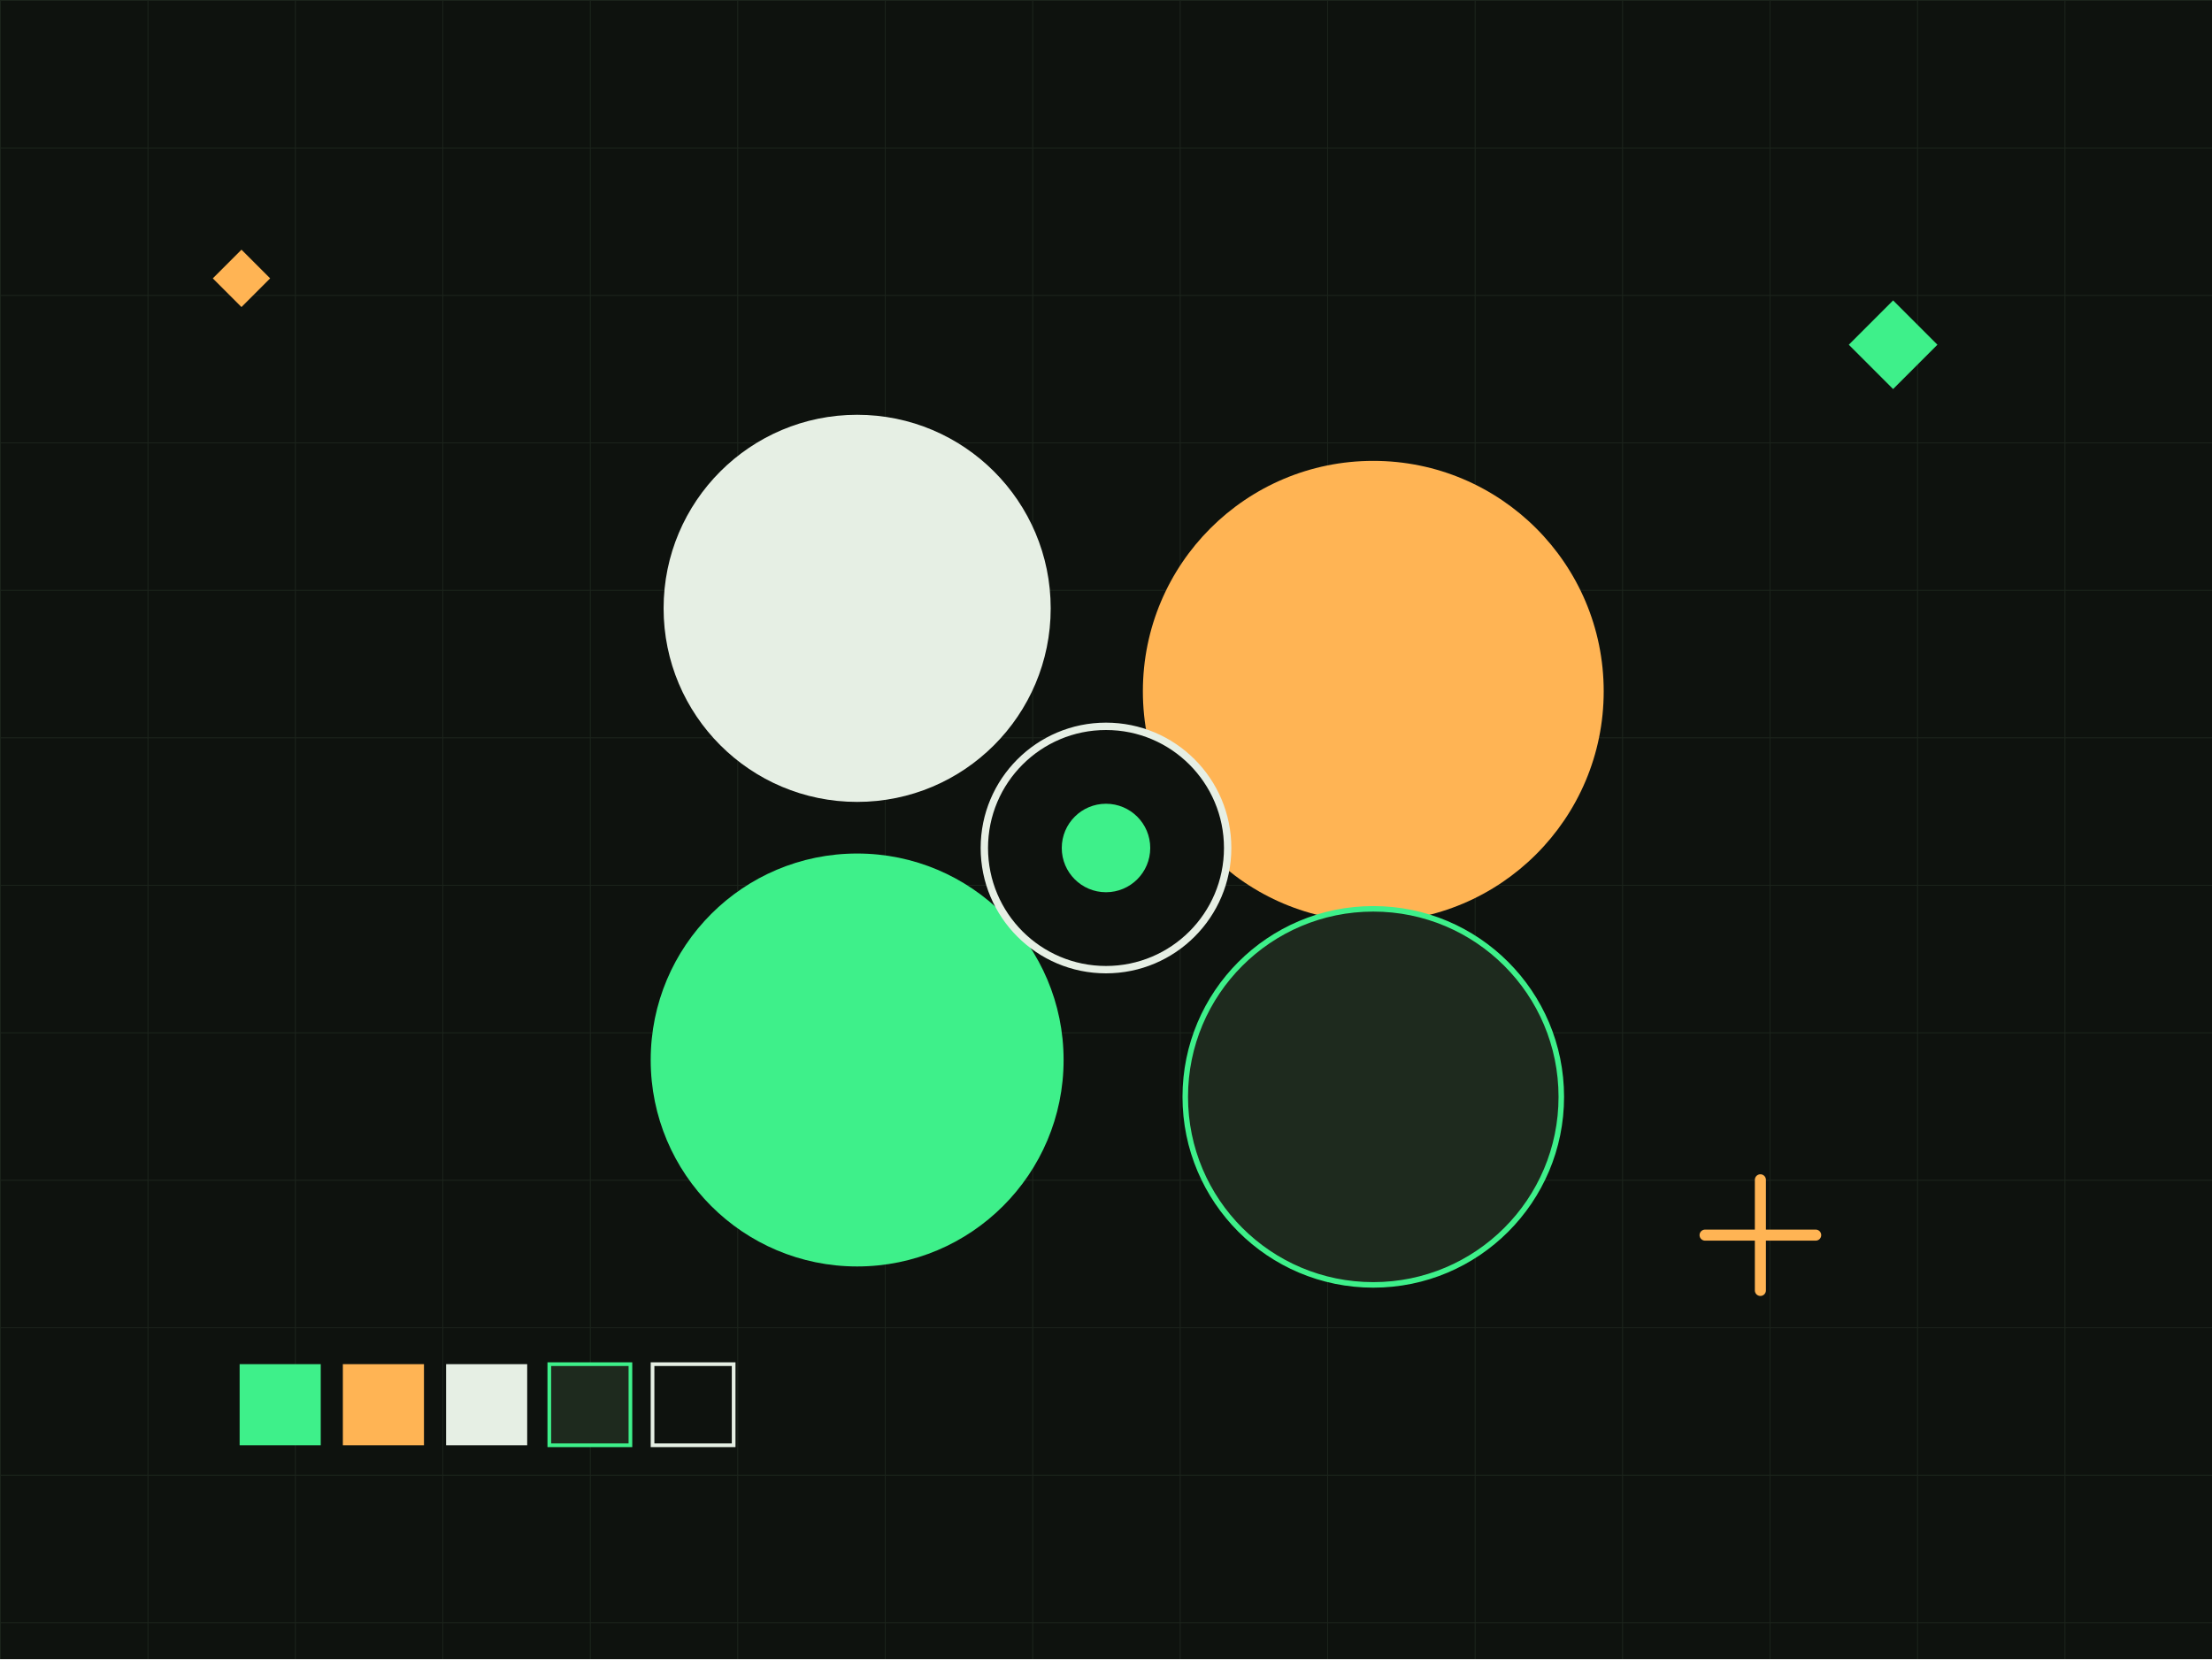
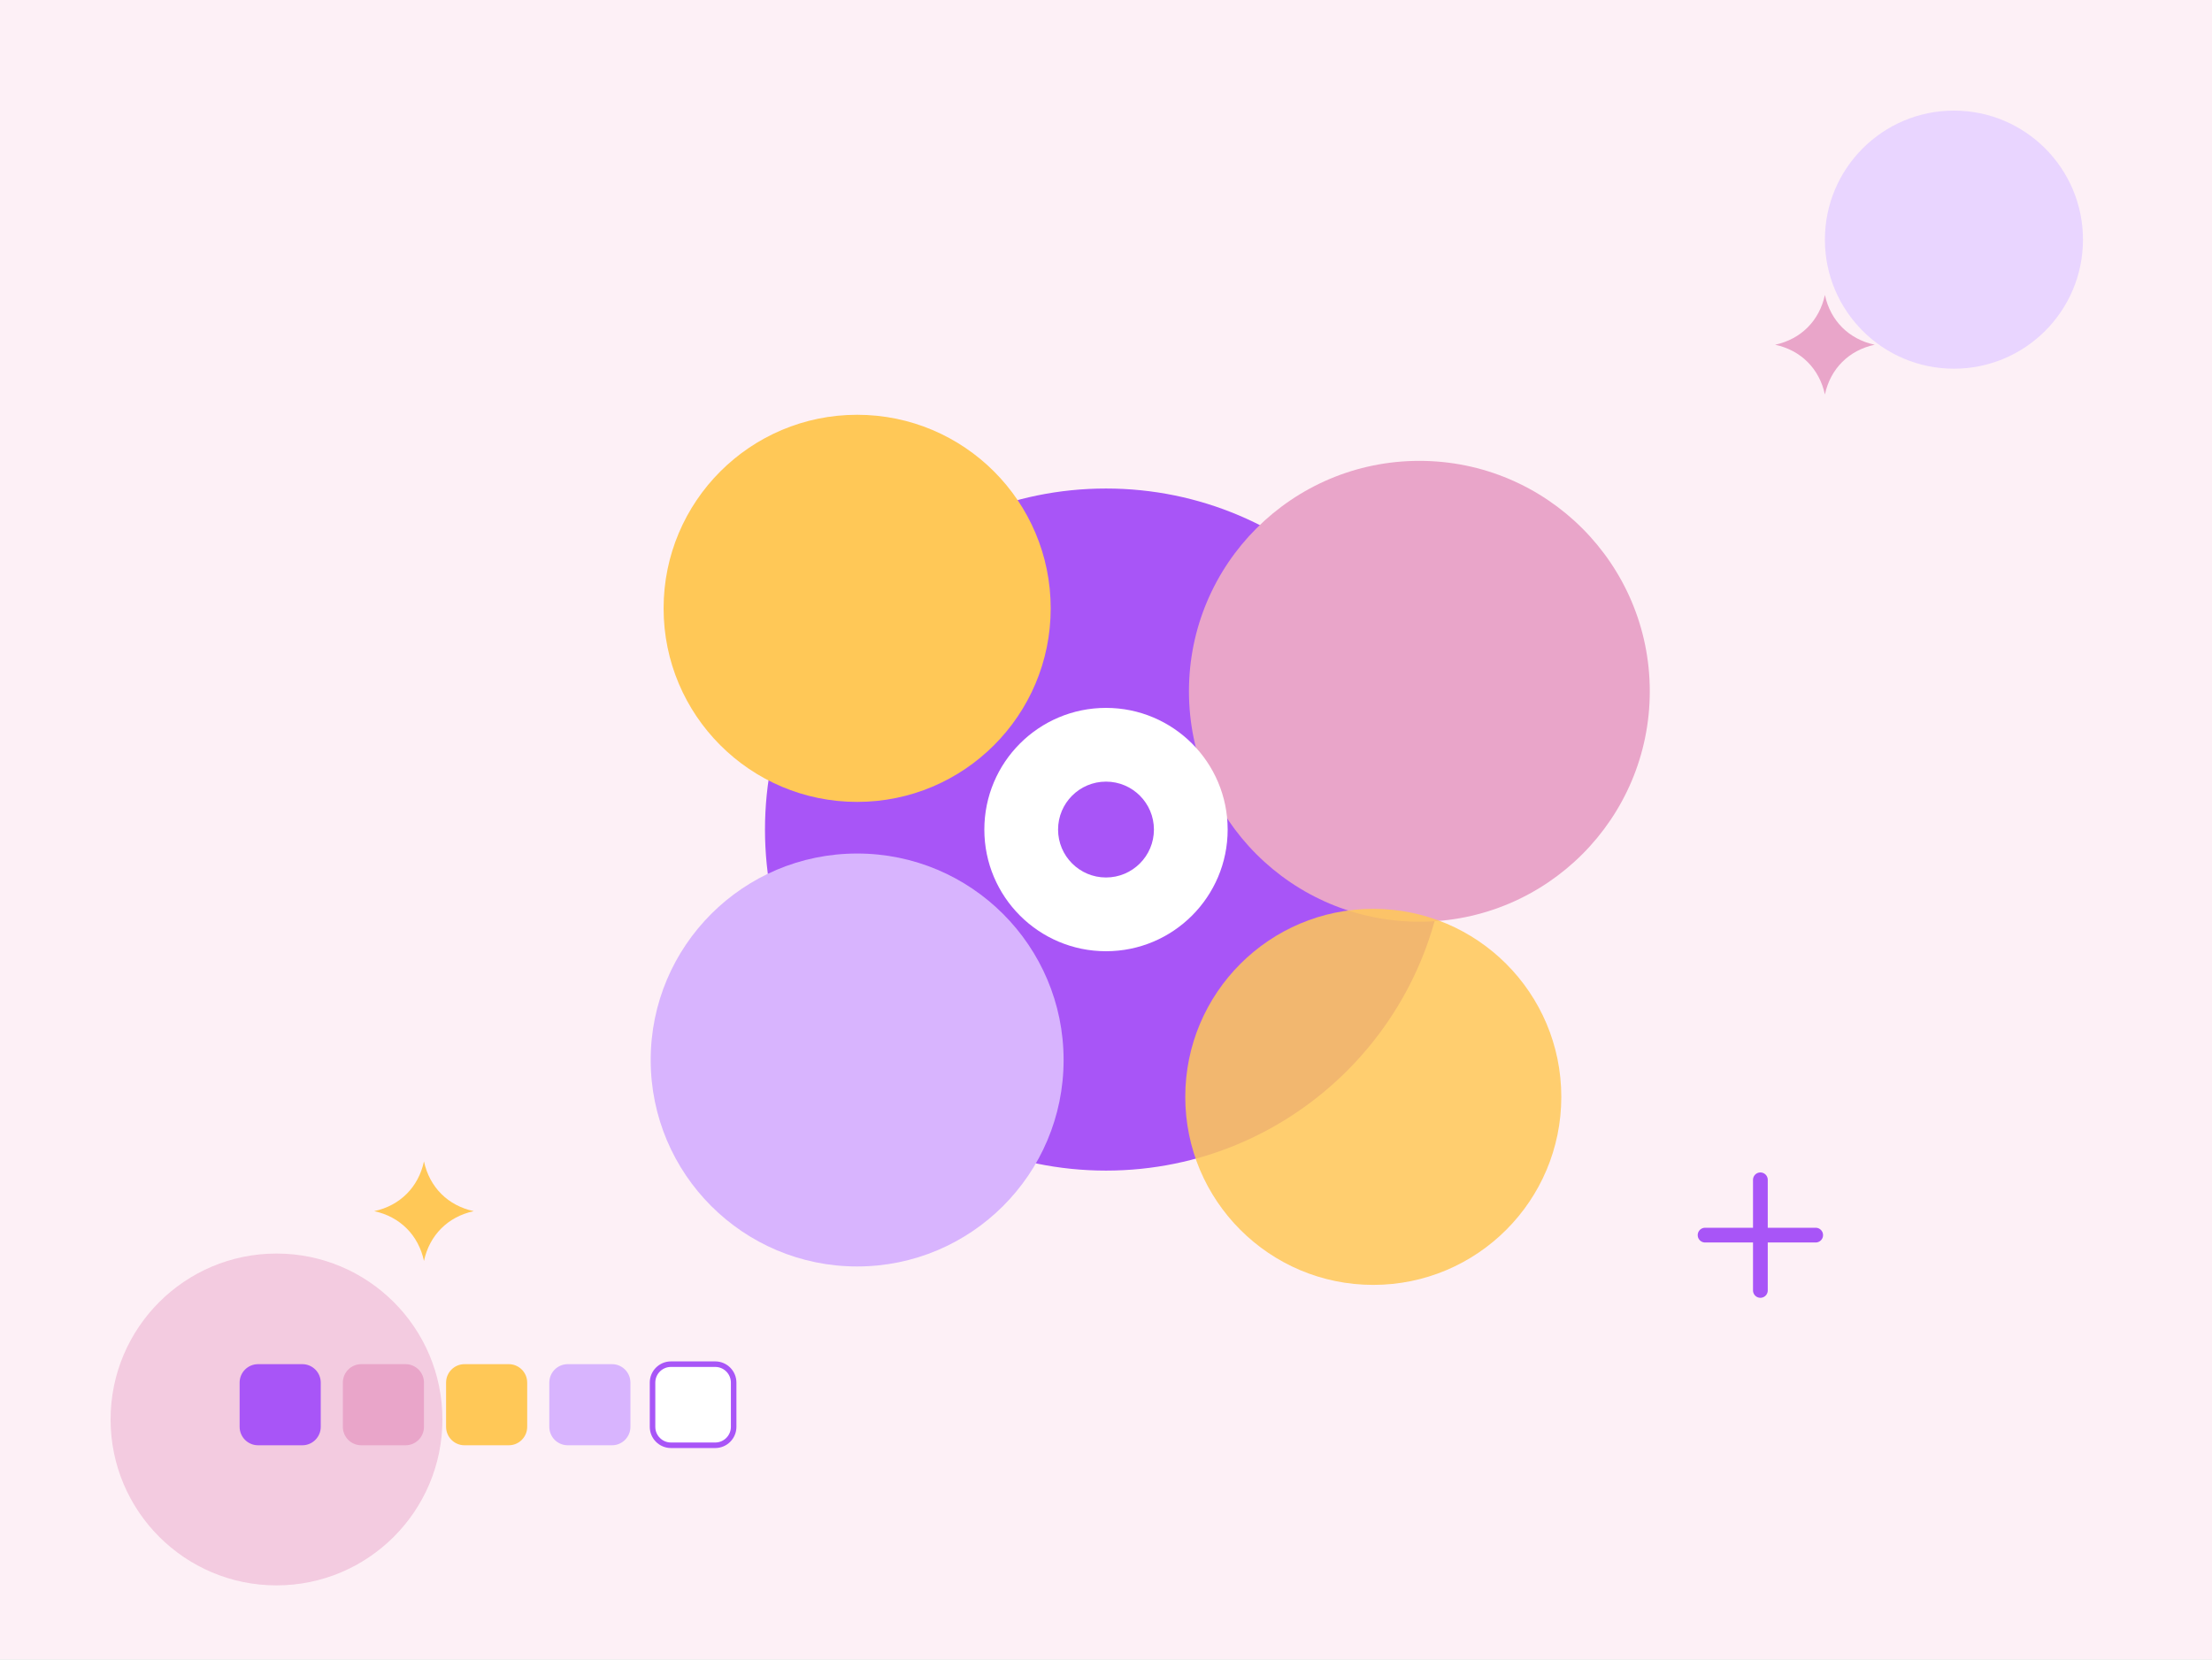
<svg xmlns="http://www.w3.org/2000/svg" viewBox="0 0 1200 900" role="img" aria-label="Palette Playground preview">
-   <defs>
-     <pattern id="g2" width="80" height="80" patternUnits="userSpaceOnUse">
-       <path d="M80 0H0V80" fill="none" stroke="#1B231B" stroke-width="1" />
-     </pattern>
-   </defs>
-   <rect width="1200" height="900" fill="#0E120E" />
-   <rect width="1200" height="900" fill="url(#g2)" />
-   <circle cx="465" cy="330" r="105" fill="#E6EFE4" />
-   <circle cx="745" cy="375" r="125" fill="#FFB454" />
-   <circle cx="465" cy="575" r="112" fill="#3EF08A" />
-   <circle cx="745" cy="595" r="102" fill="#1E2A1E" stroke="#3EF08A" stroke-width="3" />
-   <circle cx="600" cy="460" r="66" fill="#0E120E" stroke="#E6EFE4" stroke-width="4" />
-   <circle cx="600" cy="460" r="24" fill="#3EF08A" />
+   <rect width="1200" height="900" fill="#FDF0F6" />
+   <circle cx="150" cy="770" r="90" fill="#E9A5C9" opacity="0.5" />
+   <circle cx="1060" cy="130" r="70" fill="#E9D5FF" />
+   <circle cx="600" cy="450" r="185" fill="#A855F7" />
+   <circle cx="770" cy="375" r="125" fill="#E9A5C9" />
+   <circle cx="465" cy="330" r="105" fill="#FFC857" />
+   <circle cx="465" cy="575" r="112" fill="#D8B4FE" />
+   <circle cx="745" cy="595" r="102" fill="#FFC857" opacity="0.85" />
+   <circle cx="600" cy="450" r="66" fill="#FFFFFF" />
+   <circle cx="600" cy="450" r="26" fill="#A855F7" />
  <g>
-     <rect x="130" y="740" width="44" height="44" fill="#3EF08A" />
-     <rect x="186" y="740" width="44" height="44" fill="#FFB454" />
-     <rect x="242" y="740" width="44" height="44" fill="#E6EFE4" />
-     <rect x="298" y="740" width="44" height="44" fill="#1E2A1E" stroke="#3EF08A" stroke-width="2" />
-     <rect x="354" y="740" width="44" height="44" fill="none" stroke="#E6EFE4" stroke-width="2" />
+     <rect x="130" y="740" width="44" height="44" rx="10" fill="#A855F7" />
+     <rect x="186" y="740" width="44" height="44" rx="10" fill="#E9A5C9" />
+     <rect x="242" y="740" width="44" height="44" rx="10" fill="#FFC857" />
+     <rect x="298" y="740" width="44" height="44" rx="10" fill="#D8B4FE" />
+     <rect x="354" y="740" width="44" height="44" rx="10" fill="#FFFFFF" stroke="#A855F7" stroke-width="3" />
  </g>
-   <rect x="1010" y="170" width="34" height="34" fill="#3EF08A" transform="rotate(45 1027 187)" />
-   <path d="M955 640 v60 M925 670 h60" stroke="#FFB454" stroke-width="6" stroke-linecap="round" />
-   <rect x="120" y="140" width="22" height="22" fill="#FFB454" transform="rotate(45 131 151)" />
+   <path d="M955 640 v60 M925 670 h60" stroke="#A855F7" stroke-width="8" stroke-linecap="round" />
+   <path d="M990 160 C993 174 1003 184 1017 187 C1003 190 993 200 990 214 C987 200 977 190 963 187 C977 184 987 174 990 160 Z" fill="#E9A5C9" />
+   <path d="M230 630 C233 644 243 654 257 657 C243 660 233 670 230 684 C227 670 217 660 203 657 C217 654 227 644 230 630 Z" fill="#FFC857" />
</svg>
